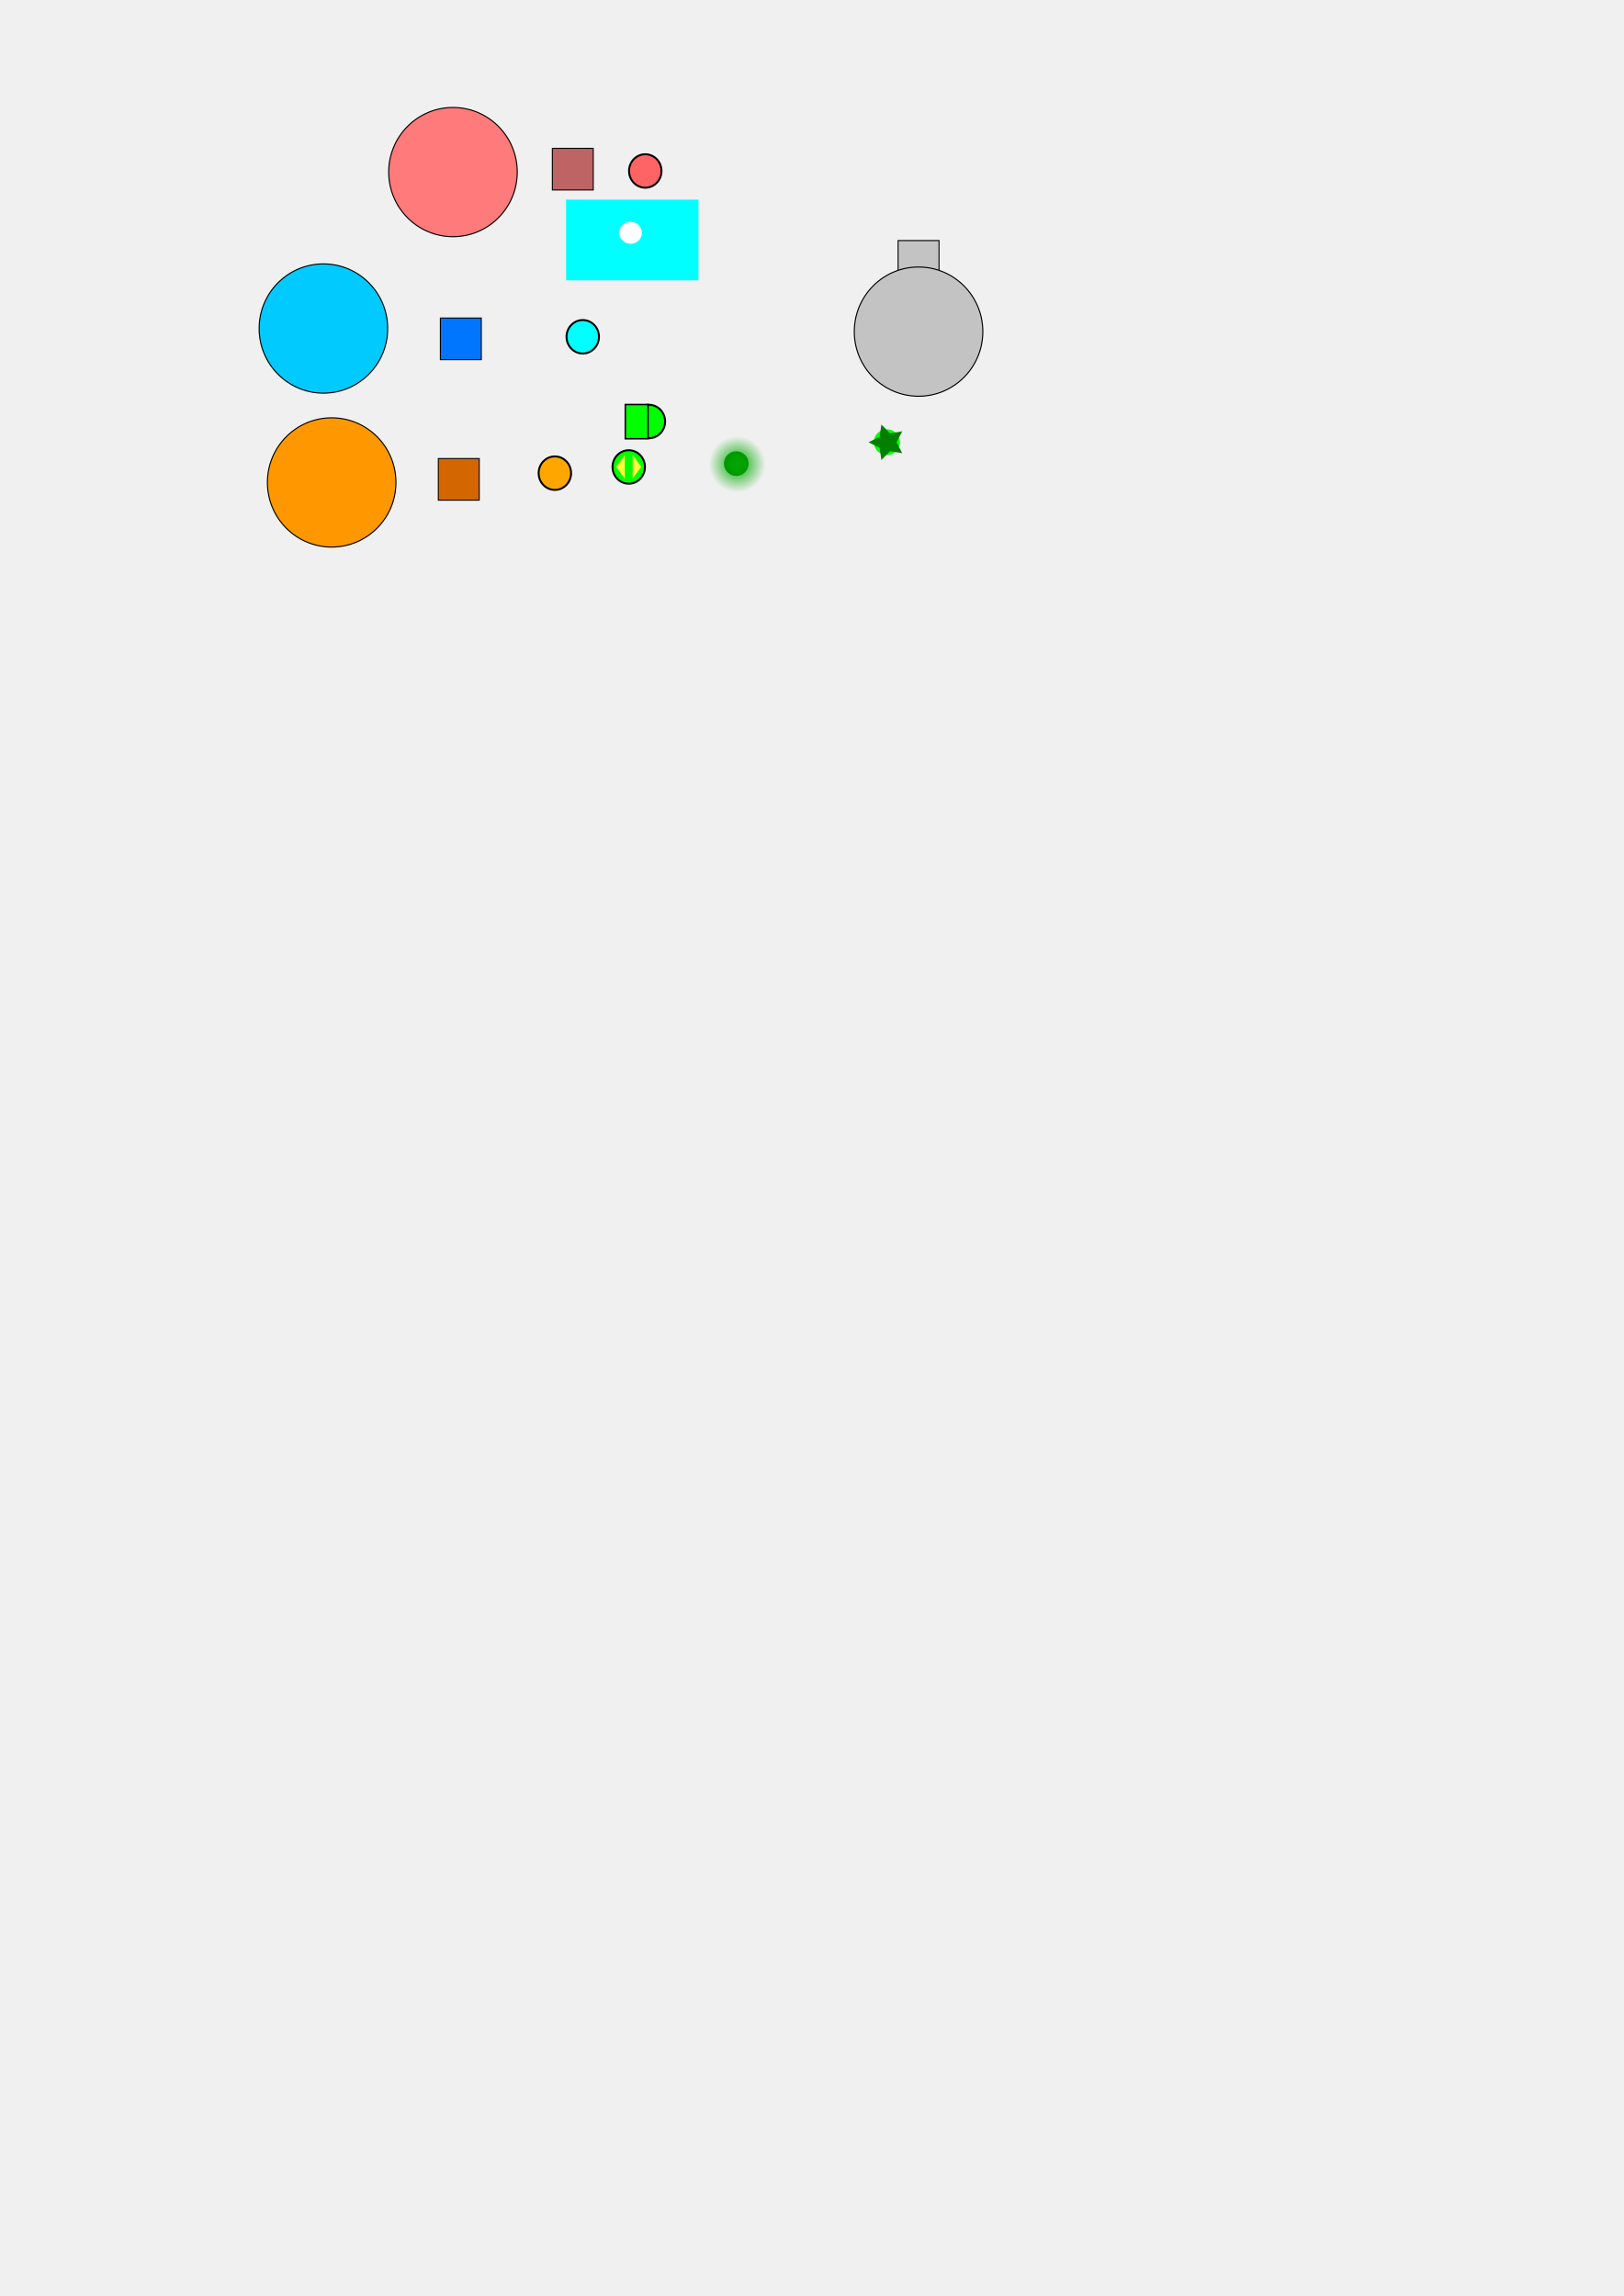
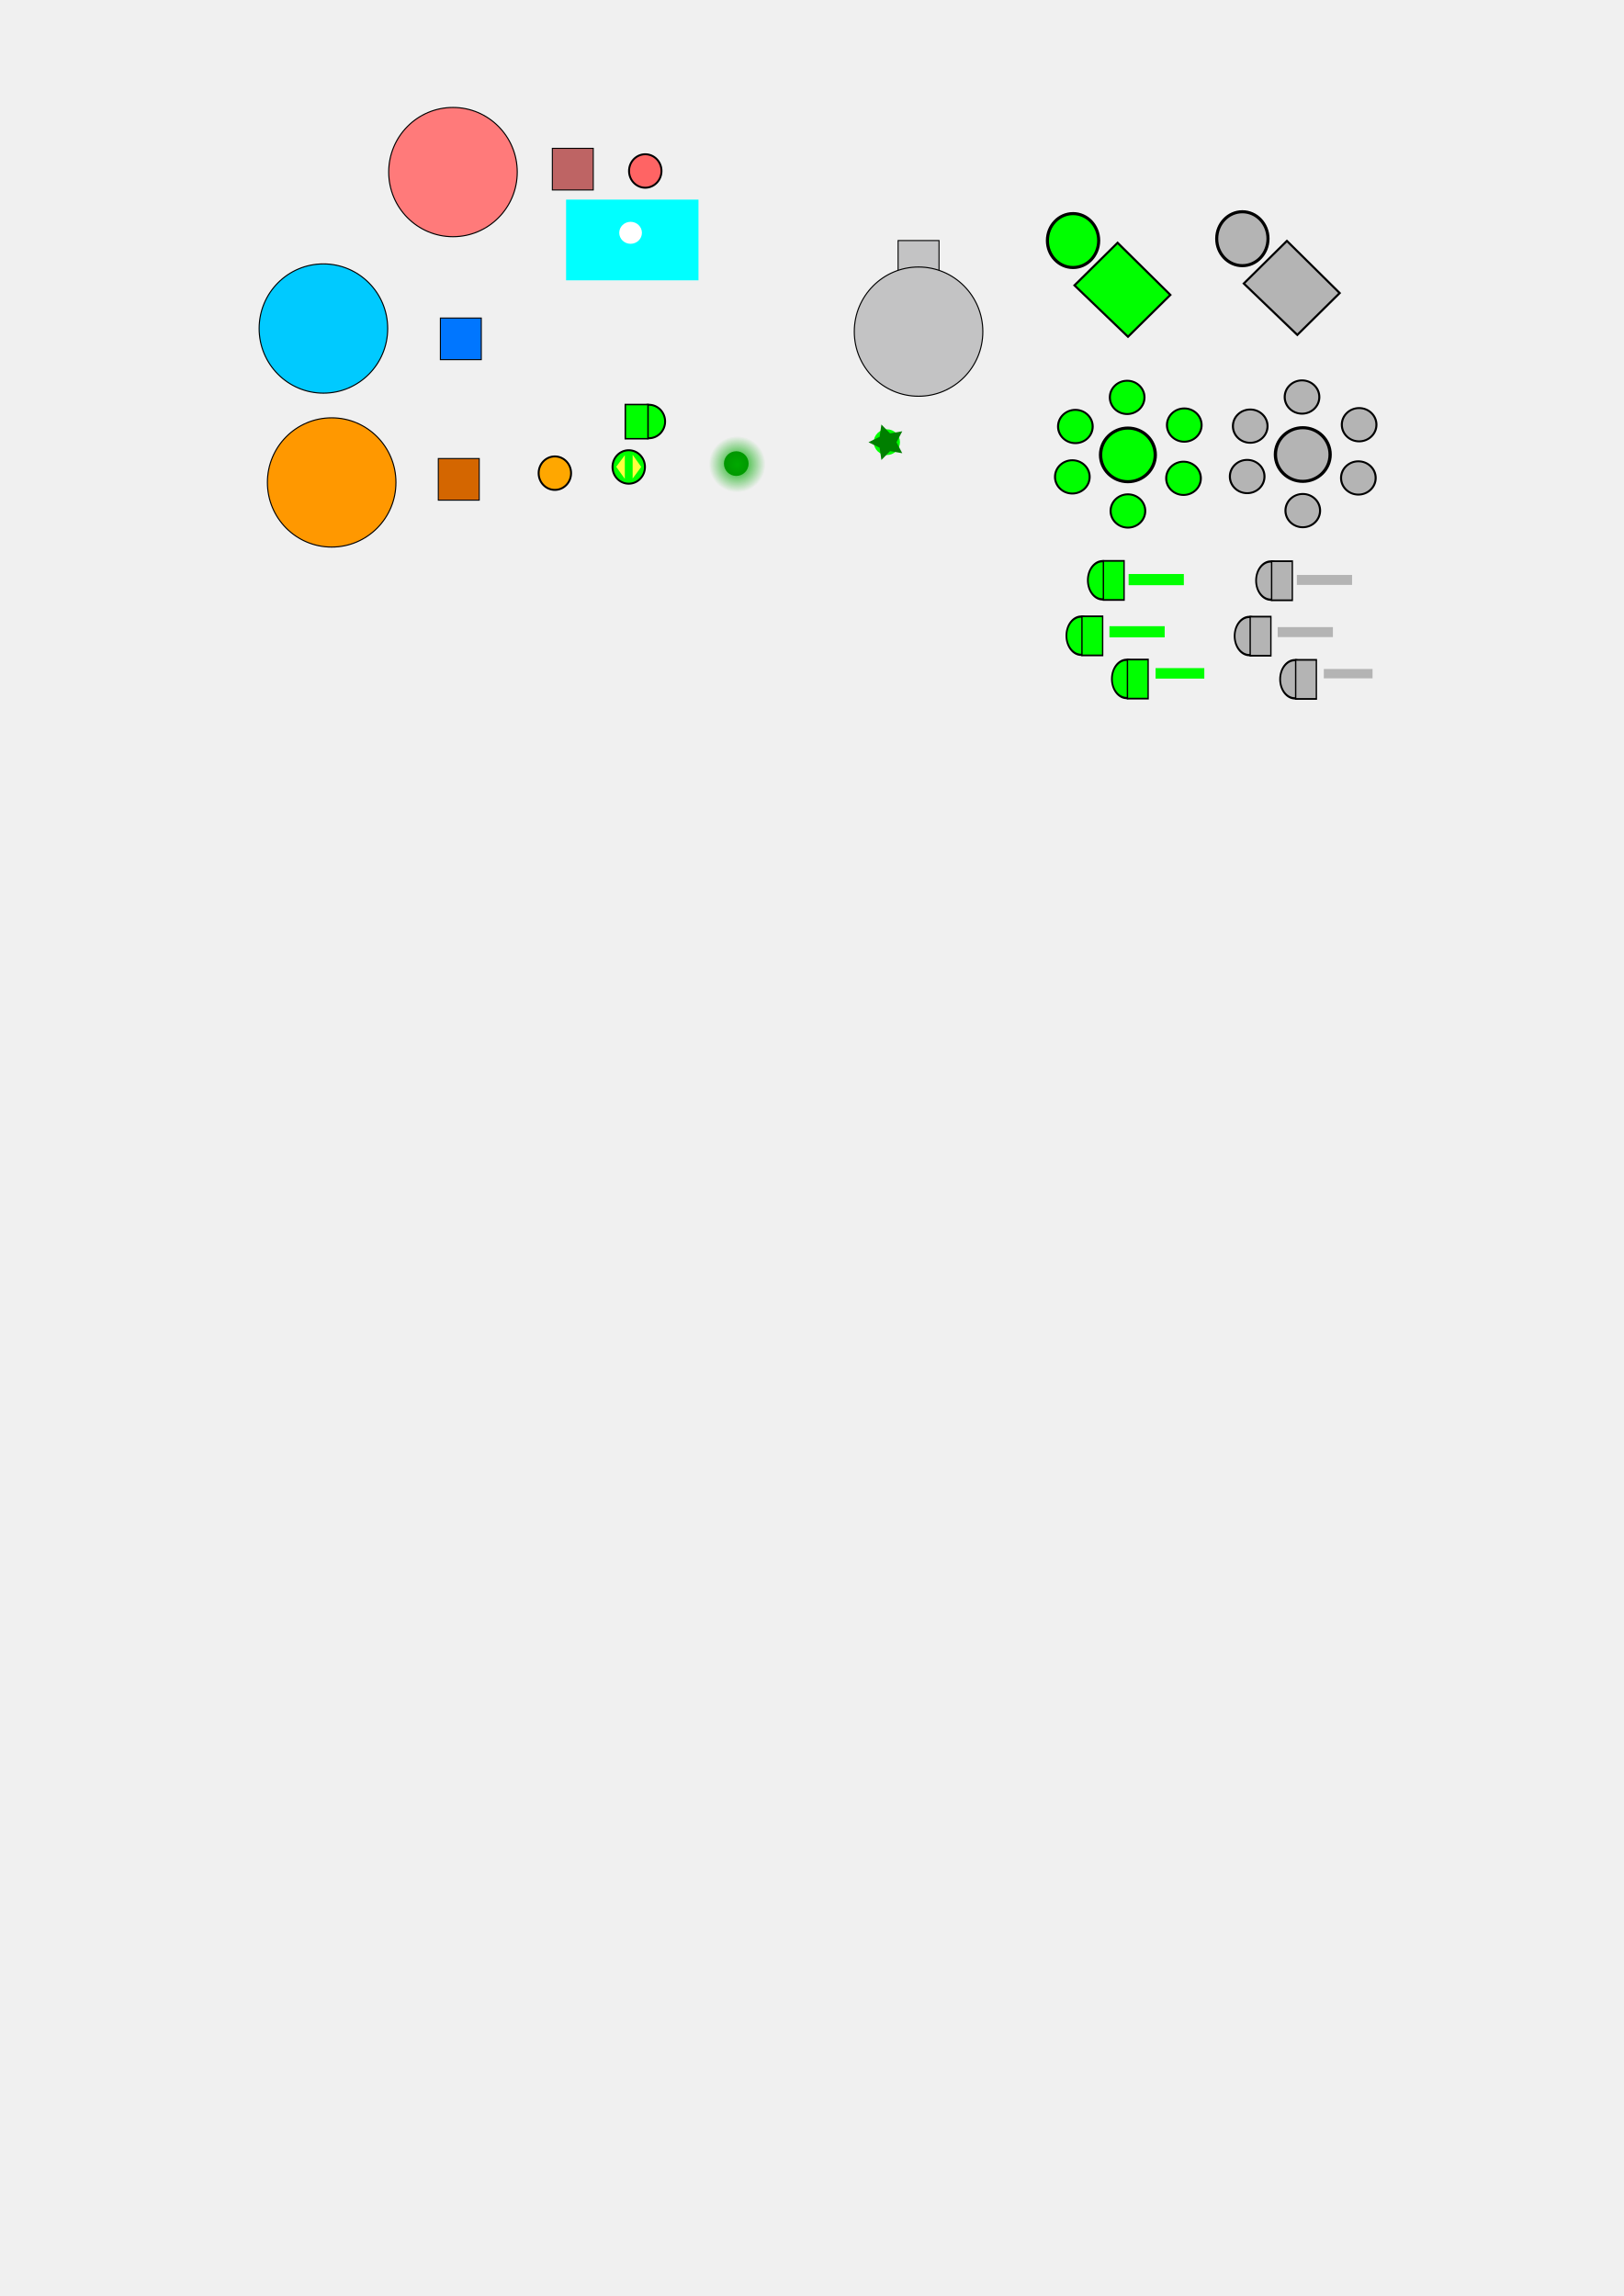
<svg xmlns="http://www.w3.org/2000/svg" xmlns:xlink="http://www.w3.org/1999/xlink" width="210mm" height="297mm" viewBox="0 0 210 297" version="1.1" id="svg8">
  <defs id="defs2">
    <linearGradient id="linearGradient918">
      <stop style="stop-color:#00aa00;stop-opacity:1;" offset="0" id="stop914" />
      <stop style="stop-color:#00aa00;stop-opacity:0;" offset="1" id="stop916" />
    </linearGradient>
    <linearGradient id="linearGradient899">
      <stop style="stop-color:#000000;stop-opacity:1;" offset="0" id="stop895" />
      <stop style="stop-color:#000000;stop-opacity:0;" offset="1" id="stop897" />
    </linearGradient>
    <radialGradient xlink:href="#linearGradient899" id="radialGradient912" gradientUnits="userSpaceOnUse" gradientTransform="matrix(1.747783,0,0,1.732627,-46.77689,-44.59297)" cx="81.264" cy="60.456" fx="81.264" fy="60.456" r="2.223" />
    <radialGradient xlink:href="#linearGradient918" id="radialGradient920" cx="98.947" cy="63.662" fx="98.947" fy="63.662" r="3.667" gradientTransform="matrix(1,0,0,0.9930514,-3.599748,-3.157384)" gradientUnits="userSpaceOnUse" />
  </defs>
  <g id="layer1">
    <ellipse style="fill:#ff7a7a;fill-opacity:1;stroke:#000000;stroke-width:0.139;stroke-miterlimit:4;stroke-dasharray:none;stroke-opacity:1" id="path4518" cx="58.586" cy="22.259" rx="8.312" ry="8.359" />
    <rect style="fill:#be6464;fill-opacity:1;stroke:#000000;stroke-width:0.133;stroke-miterlimit:4;stroke-dasharray:none;stroke-opacity:1" id="rect4524" width="5.291" height="5.385" x="71.438" y="19.188" />
    <ellipse style="fill:#ff6464;fill-rule:evenodd;stroke:#000000;stroke-width:0.25;stroke-opacity:1;fill-opacity:1" id="path163" cx="83.455" cy="22.117" rx="2.098" ry="2.165" />
    <rect style="fill:#00ffff;fill-opacity:1;stroke:none;stroke-width:0.132;stroke-miterlimit:4;stroke-dasharray:none;stroke-opacity:1" id="rect826" width="17.122" height="10.44" x="73.215" y="25.822" />
    <ellipse style="fill:#00caff;fill-opacity:1;stroke:#000000;stroke-width:0.139;stroke-miterlimit:4;stroke-dasharray:none;stroke-opacity:1" id="path4518-5" cx="41.828" cy="42.496" rx="8.312" ry="8.359" />
    <rect style="fill:#0076ff;fill-opacity:1;stroke:#000000;stroke-width:0.133;stroke-miterlimit:4;stroke-dasharray:none;stroke-opacity:1" id="rect4524-0" width="5.291" height="5.385" x="56.956" y="41.14" />
    <rect style="fill:#c3c3c4;fill-opacity:1;stroke:#000000;stroke-width:0.133;stroke-miterlimit:4;stroke-dasharray:none;stroke-opacity:1" id="rect4524-0-4" width="5.291" height="5.385" x="116.156" y="31.117" />
-     <ellipse style="fill:#00ffff;fill-opacity:1;fill-rule:evenodd;stroke:#000000;stroke-width:0.25;stroke-opacity:1" id="path163-1" cx="75.37" cy="43.565" rx="2.098" ry="2.165" />
    <ellipse style="fill:#ff9800;fill-opacity:1;stroke:#000000;stroke-width:0.139;stroke-miterlimit:4;stroke-dasharray:none;stroke-opacity:1" id="path4518-5-4" cx="42.897" cy="62.407" rx="8.312" ry="8.359" />
    <rect style="fill:#d46600;fill-opacity:1;stroke:#000000;stroke-width:0.133;stroke-miterlimit:4;stroke-dasharray:none;stroke-opacity:1" id="rect4524-0-0" width="5.291" height="5.385" x="56.689" y="59.314" />
    <ellipse style="fill:#ffa700;fill-opacity:1;fill-rule:evenodd;stroke:#000000;stroke-width:0.25;stroke-opacity:1" id="path163-1-6" cx="71.762" cy="61.205" rx="2.098" ry="2.165" />
    <ellipse style="fill:#c3c3c4;fill-opacity:1;stroke:#000000;stroke-width:0.139;stroke-miterlimit:4;stroke-dasharray:none;stroke-opacity:1" id="path4518-5-7" cx="118.801" cy="42.897" rx="8.312" ry="8.359" />
    <g id="g1496">
      <ellipse style="fill:#00ff00;fill-opacity:1;fill-rule:evenodd;stroke:#000000;stroke-width:0.25;stroke-opacity:1" id="path163-1-3" cx="83.923" cy="54.523" rx="2.098" ry="2.165" />
      <rect style="fill:#00ff00;fill-opacity:1;stroke:#000000;stroke-width:0.193" id="rect946" width="2.939" height="4.425" x="80.874" y="52.327" />
    </g>
    <g id="g3496">
      <ellipse style="fill:#00ff00;fill-opacity:1;fill-rule:evenodd;stroke:#000000;stroke-width:0.25;stroke-opacity:1" id="path163-1-6-2" cx="81.317" cy="60.403" rx="2.098" ry="2.165" />
      <path style="fill:#ffff3e;fill-opacity:1;stroke:none;stroke-width:0.198px;stroke-linecap:butt;stroke-linejoin:miter;stroke-opacity:1" d="m 80.81,61.948 v -3.068 l -1.11,1.502 z" id="path1346" />
      <path style="fill:#ffff3e;fill-opacity:1;stroke:none;stroke-width:0.198px;stroke-linecap:butt;stroke-linejoin:miter;stroke-opacity:1" d="m 81.823,58.831 v 3.068 l 1.11,-1.502 z" id="path1346-3" />
    </g>
    <g id="g1082">
      <circle r="1.595" cy="59.968" cx="95.224" id="path163-1-6-7" style="fill:#007f00;fill-opacity:1;fill-rule:evenodd;stroke:#000000;stroke-width:0;stroke-miterlimit:4;stroke-dasharray:none;stroke-opacity:1" />
      <ellipse style="fill:url(#radialGradient920);fill-opacity:1;fill-rule:evenodd;stroke:url(#radialGradient912);stroke-width:0;stroke-miterlimit:4.1;stroke-dasharray:none;stroke-opacity:1;stroke-linecap:square;stroke-linejoin:miter;" id="path163-1-6-2-7" cx="95.347" cy="60.063" rx="3.667" ry="3.642" />
    </g>
    <g id="g1519">
      <ellipse style="fill:#00ff00;fill-opacity:1;fill-rule:evenodd;stroke:#000000;stroke-width:0;stroke-miterlimit:4;stroke-dasharray:none;stroke-opacity:1" id="path163-1-2" cx="114.7" cy="57.196" rx="1.695" ry="1.665" />
      <path style="fill:#007f00;fill-opacity:1;stroke-width:0;stroke-miterlimit:4;stroke-dasharray:none" id="path1328" transform="matrix(0.2414355,0,0,0.241251,18.16611,11.36956)" d="m 390,190 5.955,-2.939 0.955,-6.572 4.635,4.755 6.545,-1.123 L 405,190 l 3.09,5.878 -6.545,-1.123 -4.635,4.755 -0.955,-6.572 z" />
    </g>
+     <g id="g1939">
+       <ellipse style="fill:#00ff00;fill-opacity:1;fill-rule:evenodd;stroke:#000000;stroke-width:0.399;stroke-opacity:1" id="path163-1" cx="138.781" cy="31.117" rx="3.316" ry="3.488" />
+       <path style="fill:#00ff00;fill-opacity:1;stroke:#000000;stroke-width:0.274px;stroke-linecap:butt;stroke-linejoin:miter;stroke-opacity:1" d="m 138.967,36.912 5.575,-5.508 6.825,6.743 -5.479,5.413 z" id="path1536" />
+     </g>
+     <g id="g6986">
+       <ellipse style="fill:#b4b4b4;fill-opacity:1;fill-rule:evenodd;stroke:#000000;stroke-width:0.399;stroke-opacity:1" id="path163-1-8" cx="160.679" cy="30.878" rx="3.316" ry="3.488" />
+       <path style="fill:#b4b4b4;fill-opacity:1;stroke:#000000;stroke-width:0.274px;stroke-linecap:butt;stroke-linejoin:miter;stroke-opacity:1" d="m 160.865,36.673 5.575,-5.508 6.825,6.743 -5.479,5.413 z" id="path1536-9" />
+     </g>
+     <g id="g7269" transform="matrix(1.067114,0,0,0.9947779,-9.153648,0.3527081)">
+       <ellipse style="fill:#00ff00;fill-opacity:1;fill-rule:evenodd;stroke:#000000;stroke-width:0.399;stroke-opacity:1" id="path163-1-5" cx="145.282" cy="58.796" rx="3.316" ry="3.488" />
+       <ellipse style="fill:#00ff00;fill-opacity:1;fill-rule:evenodd;stroke:#000000;stroke-width:0.25;stroke-opacity:1" id="path163-1-6-2-1" cx="145.19" cy="51.319" rx="2.098" ry="2.165" />
+       <ellipse style="fill:#00ff00;fill-opacity:1;fill-rule:evenodd;stroke:#000000;stroke-width:0.25;stroke-opacity:1" id="path163-1-6-2-1-6" cx="152.112" cy="54.919" rx="2.098" ry="2.165" />
+       <ellipse style="fill:#00ff00;fill-opacity:1;fill-rule:evenodd;stroke:#000000;stroke-width:0.25;stroke-opacity:1" id="path163-1-6-2-1-66" cx="152.02" cy="61.842" rx="2.098" ry="2.165" />
+       <ellipse style="fill:#00ff00;fill-opacity:1;fill-rule:evenodd;stroke:#000000;stroke-width:0.25;stroke-opacity:1" id="path163-1-6-2-1-62" cx="145.282" cy="66.088" rx="2.098" ry="2.165" />
+       <ellipse style="fill:#00ff00;fill-opacity:1;fill-rule:evenodd;stroke:#000000;stroke-width:0.25;stroke-opacity:1" id="path163-1-6-2-1-7" cx="138.544" cy="61.657" rx="2.098" ry="2.165" />
+       <ellipse style="fill:#00ff00;fill-opacity:1;fill-rule:evenodd;stroke:#000000;stroke-width:0.25;stroke-opacity:1" id="path163-1-6-2-1-70" cx="138.913" cy="55.104" rx="2.098" ry="2.165" />
+     </g>
+     <g id="g7269-5" transform="matrix(1.067114,0,0,0.9947779,13.46016,0.3065563)" style="fill:#b4b4b4;fill-opacity:1">
+       <ellipse style="fill:#b4b4b4;fill-opacity:1;fill-rule:evenodd;stroke:#000000;stroke-width:0.399;stroke-opacity:1" id="path163-1-5-0" cx="145.282" cy="58.796" rx="3.316" ry="3.488" />
+       <ellipse style="fill:#b4b4b4;fill-opacity:1;fill-rule:evenodd;stroke:#000000;stroke-width:0.25;stroke-opacity:1" id="path163-1-6-2-1-0" cx="145.19" cy="51.319" rx="2.098" ry="2.165" />
+       <ellipse style="fill:#b4b4b4;fill-opacity:1;fill-rule:evenodd;stroke:#000000;stroke-width:0.25;stroke-opacity:1" id="path163-1-6-2-1-6-3" cx="152.112" cy="54.919" rx="2.098" ry="2.165" />
+       <ellipse style="fill:#b4b4b4;fill-opacity:1;fill-rule:evenodd;stroke:#000000;stroke-width:0.25;stroke-opacity:1" id="path163-1-6-2-1-66-8" cx="152.02" cy="61.842" rx="2.098" ry="2.165" />
+       <ellipse style="fill:#b4b4b4;fill-opacity:1;fill-rule:evenodd;stroke:#000000;stroke-width:0.25;stroke-opacity:1" id="path163-1-6-2-1-62-7" cx="145.282" cy="66.088" rx="2.098" ry="2.165" />
+       <ellipse style="fill:#b4b4b4;fill-opacity:1;fill-rule:evenodd;stroke:#000000;stroke-width:0.25;stroke-opacity:1" id="path163-1-6-2-1-7-3" cx="138.544" cy="61.657" rx="2.098" ry="2.165" />
+       <ellipse style="fill:#b4b4b4;fill-opacity:1;fill-rule:evenodd;stroke:#000000;stroke-width:0.25;stroke-opacity:1" id="path163-1-6-2-1-70-4" cx="138.913" cy="55.104" rx="2.098" ry="2.165" />
+     </g>
+     <g id="g15995" transform="matrix(0.9104731,0,0,1.14262,12.34784,-10.34727)">
+       <g id="g1496-8" transform="matrix(-1,0,0,1,223.9443,26.50117)">
+         <ellipse style="fill:#00ff00;fill-opacity:1;fill-rule:evenodd;stroke:#000000;stroke-width:0.25;stroke-opacity:1" id="path163-1-3-8" cx="83.923" cy="54.523" rx="2.098" ry="2.165" />
+         <rect style="fill:#00ff00;fill-opacity:1;stroke:#000000;stroke-width:0.193" id="rect946-1" width="2.939" height="4.425" x="80.874" y="52.327" />
+       </g>
+       <g id="g1496-8-5" transform="matrix(-1,0,0,1,226.9902,20.22468)">
+         <ellipse style="fill:#00ff00;fill-opacity:1;fill-rule:evenodd;stroke:#000000;stroke-width:0.25;stroke-opacity:1" id="path163-1-3-8-7" cx="83.923" cy="54.523" rx="2.098" ry="2.165" />
+         <rect style="fill:#00ff00;fill-opacity:1;stroke:#000000;stroke-width:0.193" id="rect946-1-0" width="2.939" height="4.425" x="80.874" y="52.327" />
+       </g>
+       <g id="g1496-8-5-9" transform="matrix(-1,0,0,1,230.4053,31.39313)">
+         <ellipse style="fill:#00ff00;fill-opacity:1;fill-rule:evenodd;stroke:#000000;stroke-width:0.25;stroke-opacity:1" id="path163-1-3-8-7-9" cx="83.923" cy="54.523" rx="2.098" ry="2.165" />
+         <rect style="fill:#00ff00;fill-opacity:1;stroke:#000000;stroke-width:0.193" id="rect946-1-0-0" width="2.939" height="4.425" x="80.874" y="52.327" />
+       </g>
+       <path style="fill:#b4b4b4;fill-opacity:1;stroke:#00ff00;stroke-width:1.265;stroke-linecap:butt;stroke-linejoin:miter;stroke-miterlimit:4;stroke-dasharray:none;stroke-opacity:1" d="m 146.759,74.672 h 7.846" id="path15659" />
+       <path style="fill:#b4b4b4;fill-opacity:1;stroke:#00ff00;stroke-width:1.265;stroke-linecap:butt;stroke-linejoin:miter;stroke-miterlimit:4;stroke-dasharray:none;stroke-opacity:1" d="m 144.036,80.579 h 7.846" id="path15659-4" />
+       <path style="fill:#b4b4b4;fill-opacity:1;stroke:#00ff00;stroke-width:1.188;stroke-linecap:butt;stroke-linejoin:miter;stroke-miterlimit:4;stroke-dasharray:none;stroke-opacity:1" d="m 150.589,85.286 h 6.923" id="path15659-4-1" />
+     </g>
+     <g id="g54208">
+       <g id="g1496-8-1" transform="matrix(-0.9104731,0,0,1.14262,238.0013,19.97528)" style="fill:#b4b4b4;fill-opacity:1">
+         <ellipse style="fill:#b4b4b4;fill-opacity:1;fill-rule:evenodd;stroke:#000000;stroke-width:0.25;stroke-opacity:1" id="path163-1-3-8-78" cx="83.923" cy="54.523" rx="2.098" ry="2.165" />
+         <rect style="fill:#b4b4b4;fill-opacity:1;stroke:#000000;stroke-width:0.193" id="rect946-1-5" width="2.939" height="4.425" x="80.874" y="52.327" />
+       </g>
+       <g id="g1496-8-5-6" transform="matrix(-0.9104731,0,0,1.14262,240.7745,12.80364)" style="fill:#b4b4b4;fill-opacity:1">
+         <ellipse style="fill:#b4b4b4;fill-opacity:1;fill-rule:evenodd;stroke:#000000;stroke-width:0.25;stroke-opacity:1" id="path163-1-3-8-7-6" cx="83.923" cy="54.523" rx="2.098" ry="2.165" />
+         <rect style="fill:#b4b4b4;fill-opacity:1;stroke:#000000;stroke-width:0.193" id="rect946-1-0-9" width="2.939" height="4.425" x="80.874" y="52.327" />
+       </g>
+       <g id="g1496-8-5-9-0" transform="matrix(-0.9104731,0,0,1.14262,243.8839,25.56493)" style="fill:#b4b4b4;fill-opacity:1">
+         <ellipse style="fill:#b4b4b4;fill-opacity:1;fill-rule:evenodd;stroke:#000000;stroke-width:0.25;stroke-opacity:1" id="path163-1-3-8-7-9-2" cx="83.923" cy="54.523" rx="2.098" ry="2.165" />
+         <rect style="fill:#b4b4b4;fill-opacity:1;stroke:#000000;stroke-width:0.193" id="rect946-1-0-0-2" width="2.939" height="4.425" x="80.874" y="52.327" />
+       </g>
+       <path style="fill:#000000;fill-opacity:0;stroke:#b4b4b4;stroke-width:1.29;stroke-linecap:butt;stroke-linejoin:miter;stroke-miterlimit:4;stroke-dasharray:none;stroke-opacity:1" d="m 167.726,75.016 h 7.143" id="path15659-7" />
+       <path style="fill:#00ff00;fill-opacity:1;stroke:#b4b4b4;stroke-width:1.29;stroke-linecap:butt;stroke-linejoin:miter;stroke-miterlimit:4;stroke-dasharray:none;stroke-opacity:1" d="m 165.247,81.766 h 7.143" id="path15659-4-2" />
+       <path style="fill:#b4b4b4;fill-opacity:1;stroke:#b4b4b4;stroke-width:1.212;stroke-linecap:butt;stroke-linejoin:miter;stroke-miterlimit:4;stroke-dasharray:none;stroke-opacity:1" d="m 171.214,87.144 h 6.303" id="path15659-4-1-3" />
+     </g>
  </g>
  <g id="layer2">
    <ellipse style="fill:#ffffff;fill-opacity:1;stroke:none;stroke-width:0.058;stroke-miterlimit:4;stroke-dasharray:none;stroke-opacity:1" id="path824" cx="81.556" cy="30.115" rx="1.467" ry="1.422" />
  </g>
</svg>
